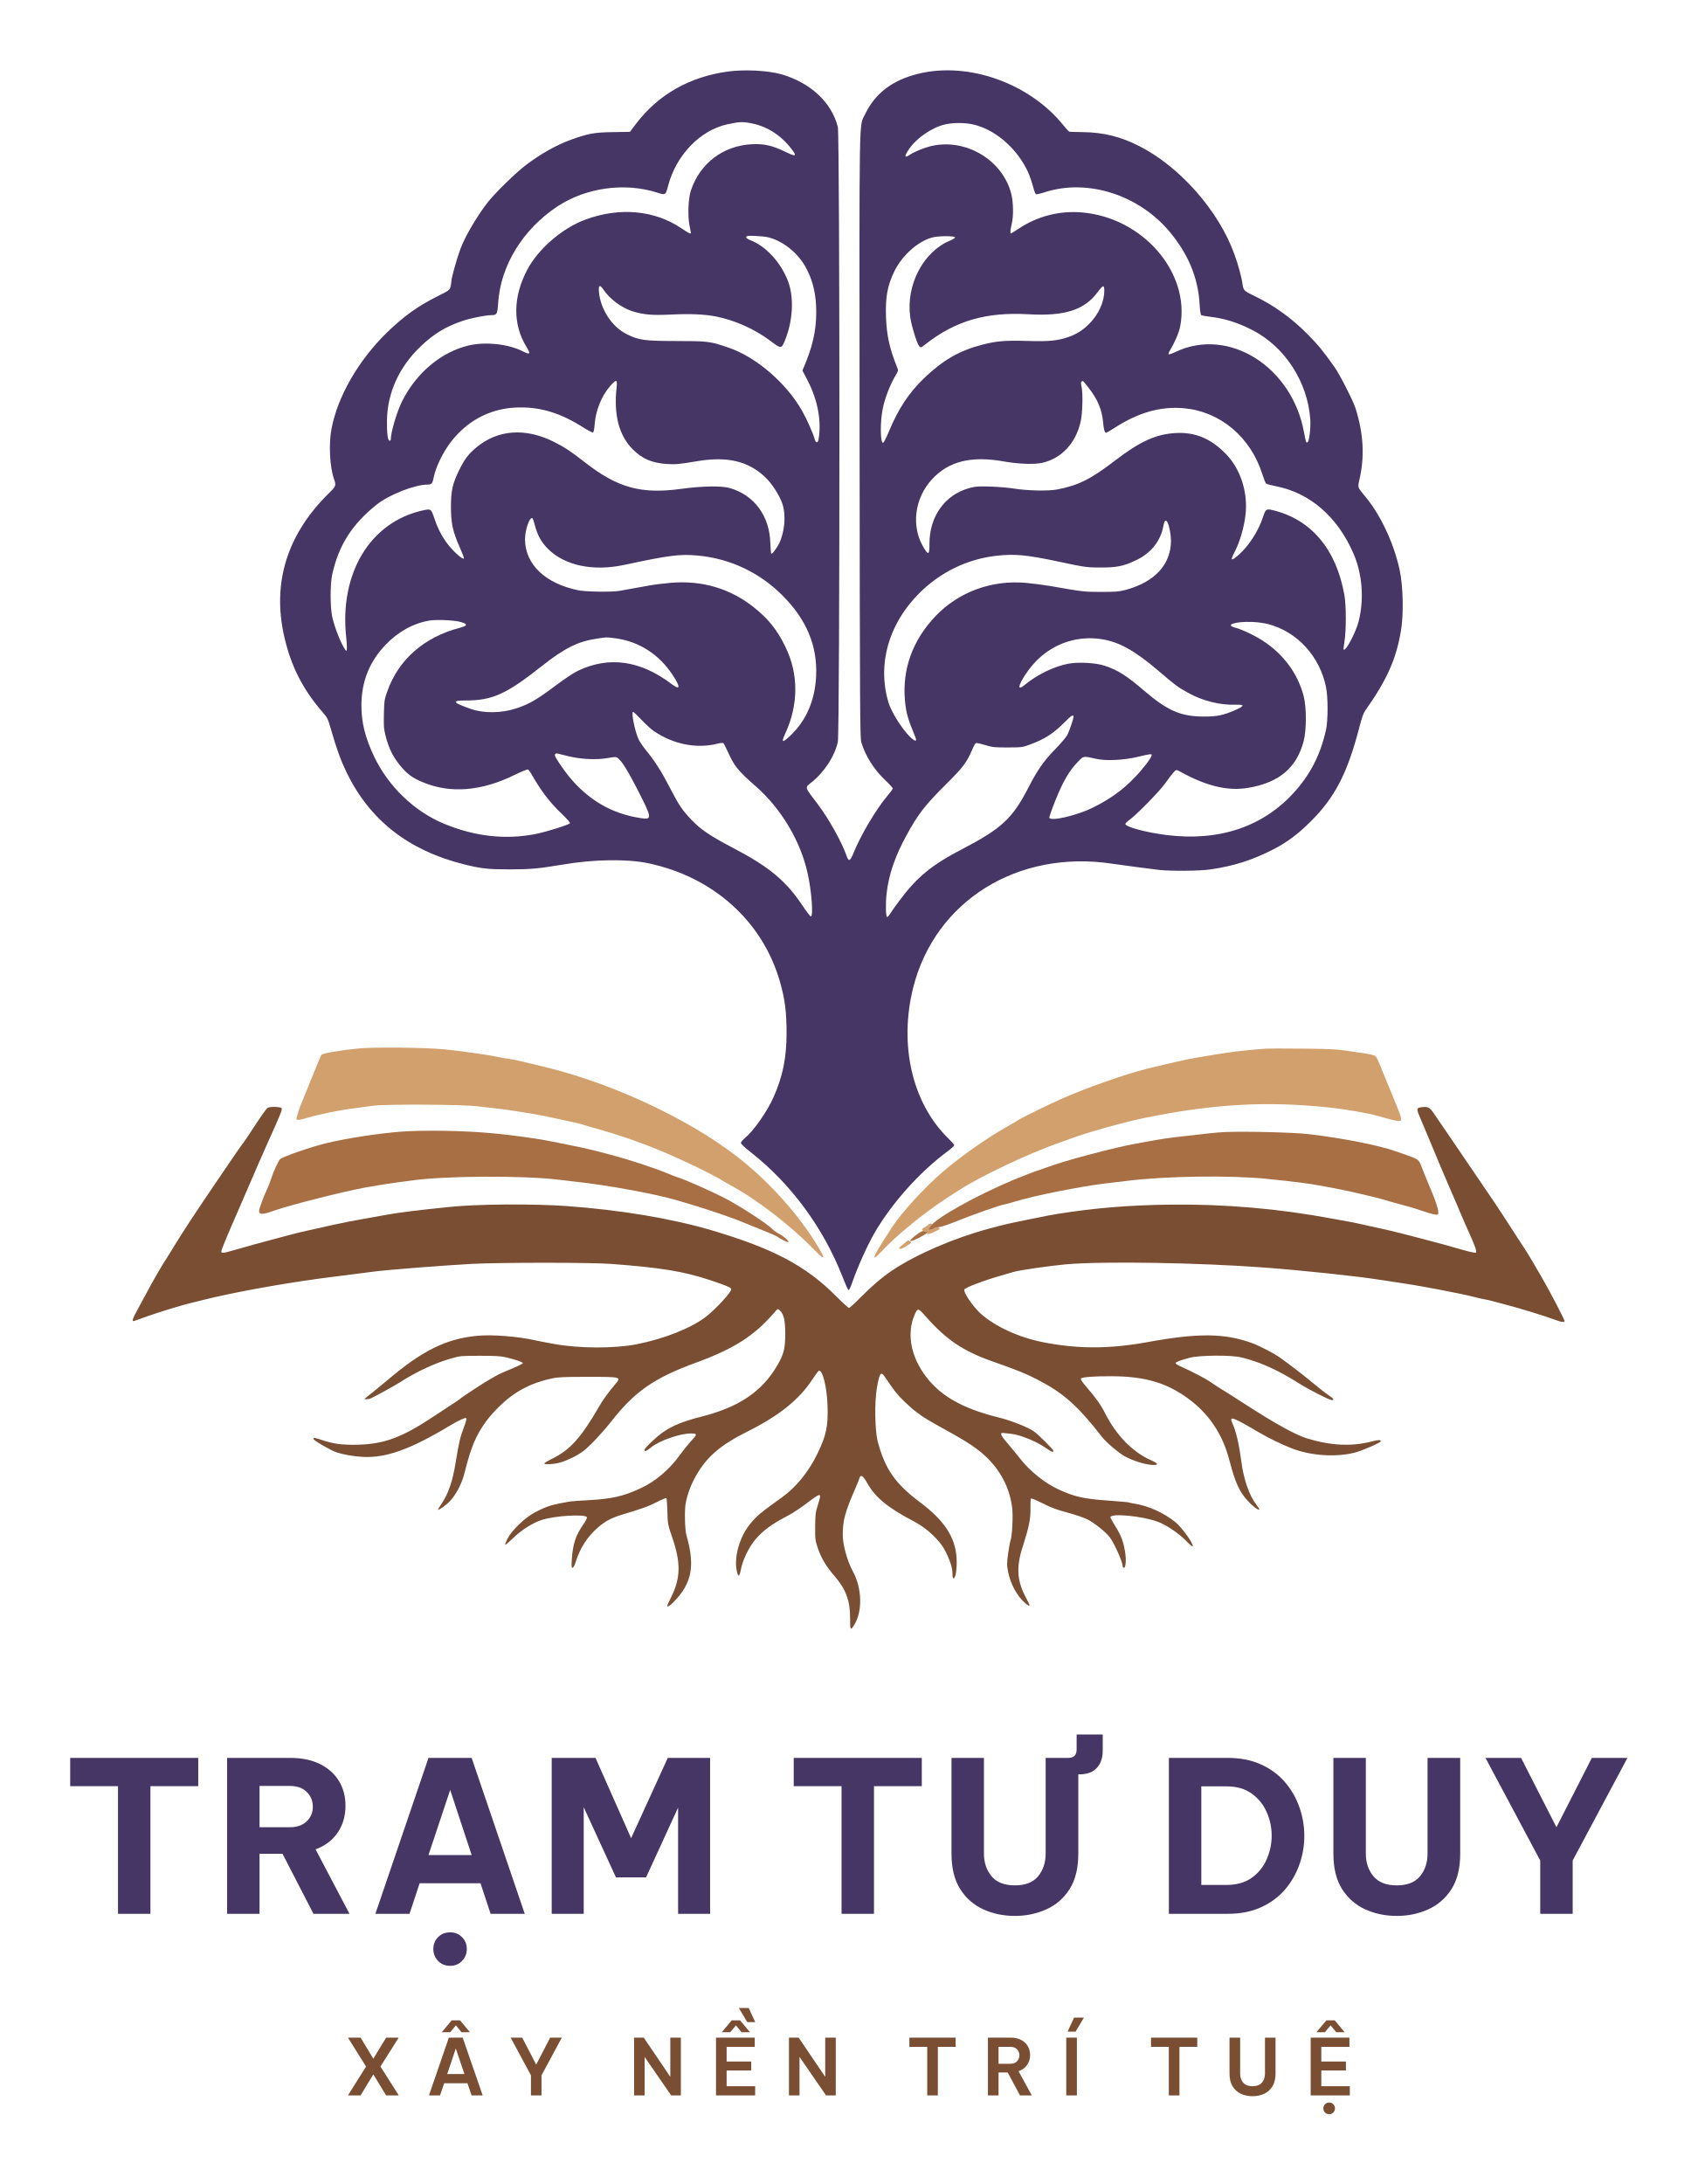
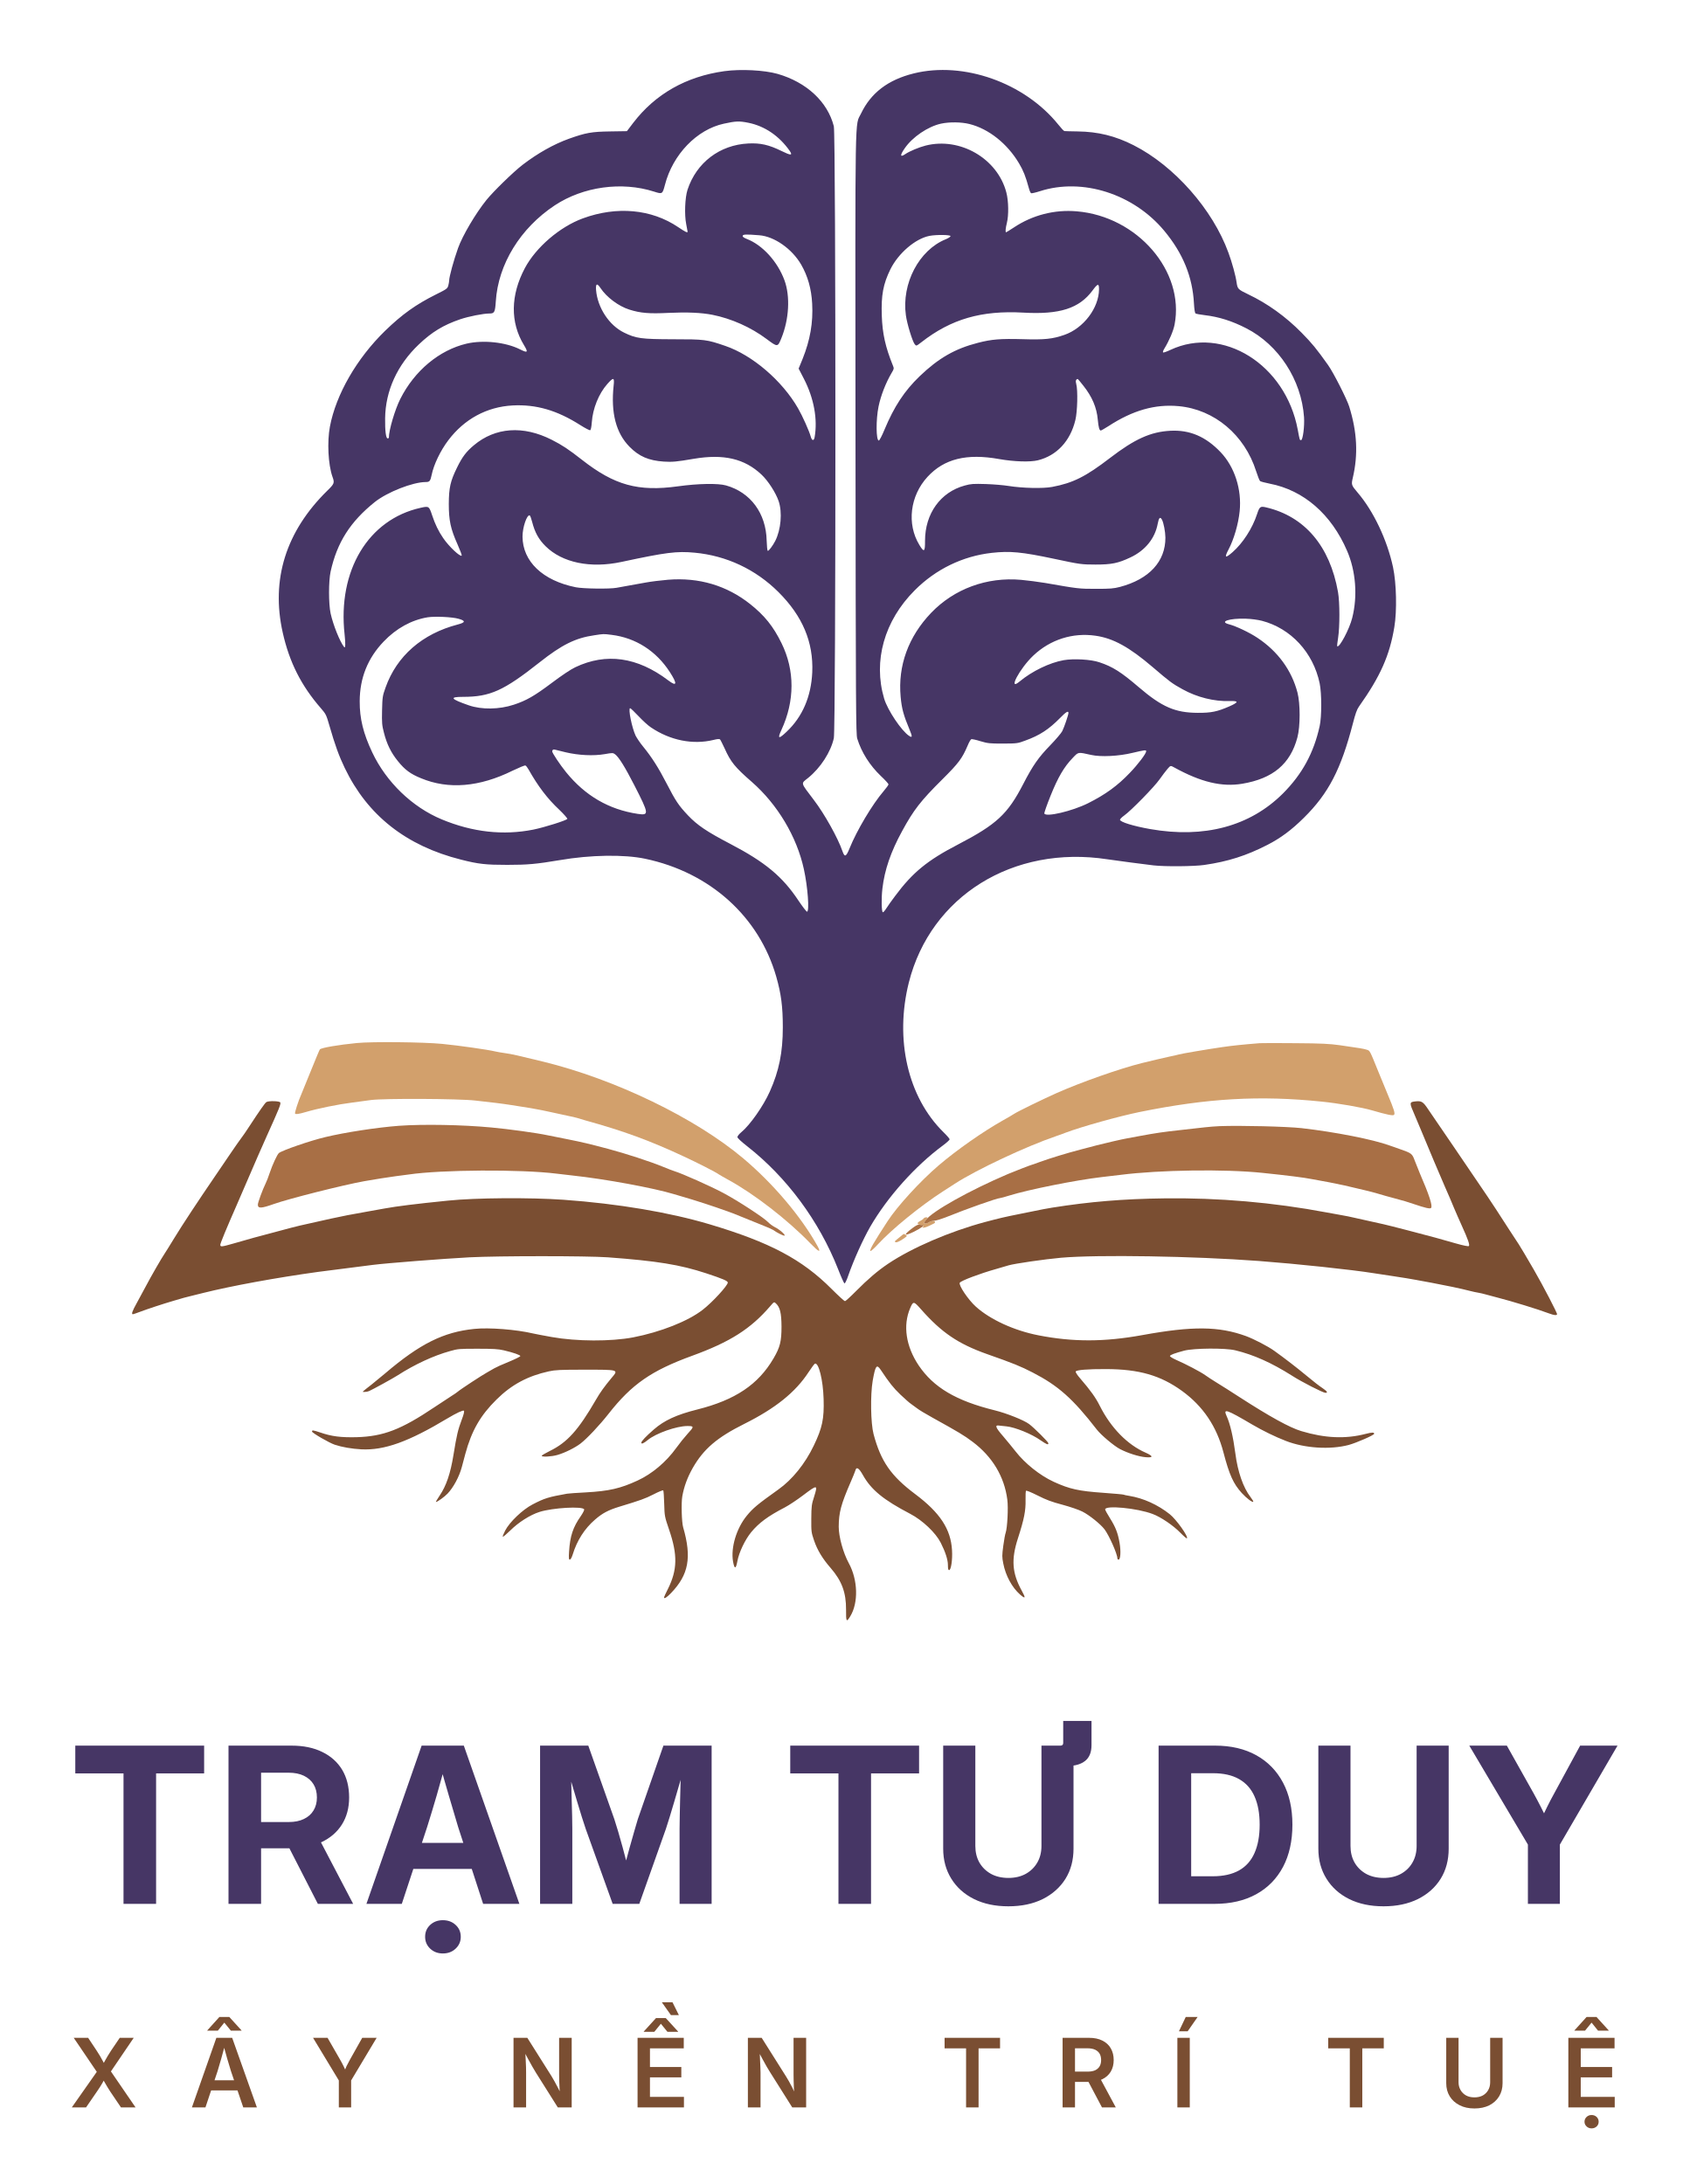
- <svg xmlns="http://www.w3.org/2000/svg" viewBox="0 0 1934 2488">
-   <g transform="translate(-25.8 62.0)">
+ <svg xmlns="http://www.w3.org/2000/svg" viewBox="0 0 1934 2501">
+   <svg x="111.2" y="40.0" width="1712" height="1856" viewBox="137 -22 1712 1856">
    <g transform="translate(0,1815) scale(0.1,-0.1)" fill="#D2A06C">
      <path d="M4345 6826 c-207 -20 -408 -54 -425 -73 -4 -4 -48 -109 -98 -233 -50 -124 -100 -247 -112 -275 -37 -83 -80 -217 -74 -227 7 -11 42 -6 124 18 135 40 369 88 530 108 69 9 166 22 215 29 146 20 1010 16 1195 -6 80 -9 186 -21 235 -27 50 -6 131 -17 180 -25 50 -8 148 -24 220 -35 71 -12 188 -35 260 -52 71 -16 152 -34 179 -39 26 -4 69 -15 95 -22 25 -8 64 -20 86 -26 441 -122 739 -231 1131 -414 166 -77 360 -176 404 -207 14 -9 61 -36 105 -60 296 -161 683 -461 942 -730 98 -101 125 -111 79 -27 -187 336 -507 714 -849 1002 -550 463 -1466 906 -2292 1108 -290 71 -362 87 -435 97 -41 6 -91 14 -110 19 -86 21 -424 69 -610 87 -218 21 -796 27 -975 10z" />
      <path d="M14680 6824 c-200 -16 -314 -28 -430 -45 -160 -23 -479 -77 -500 -85 -8 -3 -55 -14 -105 -24 -83 -18 -171 -39 -315 -74 -256 -64 -698 -220 -975 -343 -153 -68 -446 -211 -485 -237 -19 -13 -78 -47 -130 -76 -226 -127 -528 -338 -734 -514 -209 -178 -476 -469 -587 -641 -162 -249 -208 -329 -196 -341 4 -4 42 29 83 74 163 177 486 440 749 610 55 35 116 75 135 87 248 161 821 430 1160 545 30 10 80 28 110 40 180 68 610 188 845 236 778 158 1375 192 2084 119 189 -19 464 -67 576 -100 171 -50 240 -64 252 -52 15 15 2 59 -73 237 -29 69 -78 188 -109 265 -97 240 -94 233 -129 244 -32 11 -79 19 -311 52 -115 16 -206 21 -505 23 -201 2 -385 2 -410 0z" />
      <path d="M10833 4818 c-4 -7 -21 -20 -37 -28 -43 -22 -43 -38 -2 -46 36 -6 46 -18 24 -27 -7 -3 -3 -6 9 -6 19 -1 50 11 121 47 22 11 19 27 -5 30 -13 2 -33 -4 -45 -12 -12 -9 -33 -16 -46 -16 -23 0 -23 0 4 35 25 33 25 35 6 35 -12 0 -25 -6 -29 -12z" />
      <path d="M10579 4620 c-13 -11 -37 -31 -54 -44 -26 -21 -28 -25 -13 -31 11 -5 38 7 77 32 55 36 58 40 40 51 -24 15 -22 16 -50 -8z" />
    </g>
    <g transform="translate(0,1815) scale(0.1,-0.1)" fill="#A86F45">
      <path d="M4825 5878 c-250 -19 -617 -75 -845 -130 -173 -41 -490 -151 -529 -182 -19 -15 -74 -133 -107 -232 -14 -43 -34 -95 -44 -114 -34 -68 -90 -220 -90 -245 0 -46 39 -44 185 8 166 59 790 217 1035 261 126 22 264 44 360 57 47 6 112 14 145 19 378 56 1285 61 1695 10 41 -5 122 -15 180 -21 373 -40 927 -142 1165 -214 28 -8 120 -36 205 -61 85 -26 211 -67 280 -91 69 -25 136 -48 150 -53 14 -4 70 -26 125 -49 55 -23 159 -65 230 -93 72 -28 137 -57 145 -63 34 -26 110 -65 127 -65 25 1 -54 72 -111 99 -23 12 -57 37 -76 57 -52 53 -343 243 -510 332 -143 77 -474 224 -560 250 -19 6 -78 28 -130 50 -154 63 -422 150 -630 206 -220 58 -294 76 -465 110 -99 19 -200 40 -225 45 -125 27 -452 72 -650 90 -331 31 -776 39 -1055 19z" />
      <path d="M14220 5874 c-47 -2 -125 -8 -175 -14 -49 -5 -173 -19 -275 -31 -192 -21 -276 -33 -470 -69 -63 -12 -128 -24 -145 -27 -34 -5 -265 -58 -340 -78 -27 -7 -113 -30 -190 -50 -168 -44 -336 -96 -462 -141 -51 -19 -94 -34 -97 -34 -6 0 -212 -80 -268 -104 -439 -187 -873 -430 -940 -527 -28 -39 -28 -39 -5 -39 13 0 32 7 43 15 10 8 35 15 55 15 20 0 92 23 160 50 209 85 563 210 595 210 8 0 55 13 106 29 226 70 764 177 1053 211 55 6 154 18 220 26 448 57 1192 68 1625 23 296 -31 467 -52 575 -73 44 -8 132 -24 195 -36 63 -12 140 -28 170 -35 30 -8 107 -26 170 -40 63 -14 147 -35 185 -46 39 -11 93 -27 120 -35 28 -8 66 -18 85 -23 117 -31 163 -45 230 -68 138 -47 189 -58 201 -46 21 21 -20 147 -130 401 -15 37 -41 100 -56 140 -30 82 -36 86 -170 133 -44 15 -98 34 -120 42 -185 68 -621 154 -1005 198 -170 19 -700 32 -940 23z" />
      <path d="M10702 4705 c-105 -79 -97 -96 19 -40 80 40 127 75 98 75 -8 0 -23 3 -35 6 -14 4 -39 -9 -82 -41z" />
    </g>
    <g transform="translate(0,1815) scale(0.1,-0.1)" fill="#7A4E32">
      <path d="M3308 6150 c-16 -10 -75 -94 -196 -279 -34 -53 -75 -112 -90 -131 -15 -19 -68 -95 -117 -167 -50 -73 -134 -197 -187 -275 -192 -281 -373 -555 -466 -708 -52 -85 -102 -166 -112 -180 -30 -43 -155 -260 -210 -365 -29 -55 -77 -143 -106 -196 -52 -93 -64 -129 -45 -129 5 0 40 12 77 26 87 33 272 94 389 128 50 14 104 30 120 35 17 5 50 13 75 19 25 6 90 22 145 36 316 79 830 174 1315 241 94 13 204 27 625 80 166 21 809 71 1110 87 335 17 1339 17 1580 0 565 -42 826 -84 1127 -183 188 -62 248 -87 248 -106 0 -34 -174 -224 -286 -311 -167 -131 -483 -256 -798 -317 -255 -48 -645 -47 -931 4 -99 18 -196 36 -215 41 -189 45 -504 70 -673 52 -352 -36 -621 -170 -1017 -507 -52 -44 -124 -103 -158 -130 -121 -95 -111 -84 -80 -85 15 0 40 5 55 12 39 17 269 143 323 178 196 126 412 226 600 278 90 26 107 27 315 27 178 0 235 -3 300 -18 111 -26 190 -54 190 -66 0 -6 -60 -36 -133 -66 -73 -29 -147 -63 -165 -74 -18 -11 -54 -32 -82 -47 -54 -29 -309 -196 -338 -222 -9 -8 -39 -29 -67 -46 -27 -17 -115 -75 -196 -129 -385 -259 -587 -336 -895 -345 -182 -4 -284 9 -415 54 -81 27 -94 29 -94 11 0 -16 197 -130 260 -151 84 -28 195 -47 305 -53 263 -13 539 86 985 354 107 64 180 97 189 88 7 -7 -2 -43 -25 -103 -44 -118 -57 -173 -94 -400 -35 -217 -83 -357 -159 -469 -27 -40 -46 -73 -42 -73 16 0 98 59 133 96 67 70 134 195 163 304 10 36 28 103 40 150 72 266 172 441 359 625 171 169 356 268 597 321 72 16 130 19 411 19 397 0 389 2 306 -96 -79 -95 -130 -165 -178 -249 -201 -347 -328 -488 -526 -585 -52 -26 -94 -50 -94 -56 0 -16 112 -10 181 10 83 24 199 81 264 131 74 57 218 210 320 340 266 339 490 494 956 664 437 159 672 309 896 570 41 48 43 49 62 32 49 -44 65 -112 66 -266 0 -171 -16 -237 -91 -365 -175 -300 -439 -477 -874 -586 -235 -59 -377 -124 -496 -228 -91 -79 -144 -135 -144 -152 0 -19 27 -8 73 30 92 77 330 161 455 161 78 0 78 -7 1 -90 -33 -36 -91 -108 -129 -161 -116 -161 -277 -297 -442 -373 -199 -92 -328 -121 -593 -136 -99 -5 -196 -12 -215 -15 -212 -38 -257 -51 -395 -123 -114 -59 -263 -201 -314 -300 -18 -35 -30 -66 -27 -70 4 -3 41 28 84 70 95 95 229 180 336 214 150 48 497 68 512 29 3 -7 -15 -42 -39 -77 -90 -128 -123 -229 -134 -406 -5 -76 -3 -92 8 -92 9 0 22 22 33 57 50 163 136 298 257 402 84 73 151 108 274 146 250 76 298 93 394 142 57 30 108 50 112 46 4 -4 9 -73 11 -153 4 -144 5 -146 56 -297 99 -288 95 -461 -13 -678 -25 -49 -45 -93 -45 -97 0 -21 31 -2 81 50 201 209 238 407 138 752 -17 58 -23 279 -10 354 20 113 58 216 120 326 124 217 278 349 591 505 356 178 585 362 735 592 33 51 66 94 72 97 43 18 94 -188 100 -405 7 -226 -15 -331 -113 -534 -99 -207 -246 -389 -404 -501 -245 -175 -291 -214 -364 -303 -117 -144 -183 -363 -156 -522 16 -91 33 -90 50 4 18 99 87 244 157 330 89 108 193 185 388 286 44 23 136 84 205 136 168 127 172 126 128 -15 -28 -87 -31 -107 -32 -250 -1 -151 0 -157 32 -252 37 -108 95 -205 189 -313 129 -149 178 -282 177 -478 -1 -141 4 -148 48 -76 95 155 88 417 -17 609 -65 120 -115 303 -115 417 1 163 26 256 137 512 25 57 49 116 53 130 12 49 41 32 87 -51 95 -169 234 -283 542 -444 140 -73 291 -216 349 -331 52 -102 82 -194 82 -253 0 -45 4 -60 14 -60 22 0 40 119 33 229 -14 240 -137 428 -421 641 -279 209 -394 376 -477 687 -33 125 -38 446 -10 612 31 174 45 194 92 124 100 -150 142 -203 225 -283 52 -49 107 -98 122 -107 15 -10 45 -32 67 -49 22 -18 103 -67 180 -109 296 -164 360 -202 458 -276 225 -169 363 -397 397 -661 13 -93 0 -329 -19 -381 -6 -15 -18 -82 -27 -148 -15 -113 -15 -128 0 -204 27 -139 100 -273 190 -353 64 -56 70 -45 22 41 -112 203 -123 359 -44 602 70 217 90 315 87 439 -1 52 1 98 5 104 4 6 56 -15 134 -54 99 -50 160 -73 282 -105 92 -25 186 -57 230 -79 79 -40 206 -142 253 -203 52 -69 147 -282 147 -332 0 -8 6 -15 14 -15 22 0 28 97 11 193 -20 114 -45 178 -110 282 -30 48 -55 93 -55 100 0 50 366 15 543 -52 95 -35 236 -131 318 -215 38 -39 72 -68 75 -65 20 20 -121 217 -196 277 -137 109 -303 184 -463 210 -32 5 -61 11 -66 14 -4 3 -108 12 -230 21 -284 20 -388 43 -569 126 -159 73 -331 211 -438 349 -32 41 -96 119 -142 173 -88 101 -98 131 -45 122 15 -2 53 -6 84 -9 98 -10 287 -86 391 -160 70 -48 88 -55 88 -33 0 14 -163 177 -221 220 -59 44 -256 123 -394 157 -442 109 -699 262 -869 513 -147 219 -183 459 -98 657 35 82 41 81 123 -12 236 -268 426 -397 759 -515 299 -105 382 -139 520 -210 293 -151 460 -299 735 -654 49 -63 195 -186 265 -223 91 -47 213 -86 293 -93 90 -8 90 12 0 52 -207 90 -397 284 -523 534 -48 96 -104 175 -228 319 -30 34 -52 68 -49 76 7 18 137 29 347 28 379 -1 624 -72 870 -250 241 -175 397 -406 475 -706 67 -255 112 -356 209 -463 55 -60 122 -111 132 -100 3 3 -11 27 -32 54 -83 107 -147 292 -173 498 -25 190 -60 342 -101 431 -40 88 -2 75 292 -98 125 -73 264 -141 388 -189 216 -84 506 -102 718 -46 91 25 292 113 292 128 0 18 -24 18 -97 -1 -231 -60 -466 -50 -738 32 -133 40 -361 166 -705 388 -96 62 -213 137 -260 165 -47 29 -108 68 -135 88 -55 39 -219 125 -333 175 -41 18 -72 38 -70 44 5 14 55 32 163 61 112 29 470 32 585 4 211 -51 416 -143 650 -291 112 -72 355 -196 383 -196 29 0 19 18 -30 51 -53 36 -91 66 -192 149 -107 89 -250 199 -366 282 -73 52 -231 134 -323 168 -311 113 -611 116 -1187 11 -435 -79 -793 -80 -1190 -2 -276 54 -549 179 -714 327 -88 79 -202 248 -185 275 14 23 227 104 419 158 61 18 124 36 140 41 67 20 412 70 600 87 425 37 1514 19 2264 -37 436 -33 1060 -99 1316 -140 33 -5 137 -21 230 -35 94 -14 204 -32 245 -40 41 -8 127 -24 190 -35 151 -28 338 -67 425 -90 39 -10 88 -21 110 -24 22 -4 54 -11 70 -16 17 -5 84 -23 150 -40 160 -41 461 -133 585 -180 60 -22 86 -25 94 -11 6 9 -164 335 -266 511 -90 155 -148 253 -172 290 -13 19 -61 94 -108 165 -46 72 -115 177 -152 235 -37 58 -146 220 -242 360 -95 140 -207 305 -248 365 -41 61 -112 164 -157 230 -45 66 -104 153 -131 192 -57 86 -75 97 -140 91 -78 -8 -78 -11 -13 -160 31 -73 66 -155 77 -183 79 -192 211 -505 268 -635 38 -85 85 -195 105 -245 21 -49 61 -142 90 -205 68 -150 92 -217 79 -229 -5 -6 -61 5 -149 30 -77 22 -180 51 -230 65 -104 29 -543 143 -595 154 -64 14 -314 70 -355 79 -22 6 -80 17 -130 26 -49 9 -124 23 -165 30 -615 116 -1243 170 -1860 162 -476 -6 -856 -38 -1285 -106 -76 -12 -78 -13 -365 -71 -199 -40 -230 -48 -405 -94 -406 -109 -837 -295 -1110 -478 -120 -81 -230 -175 -367 -313 -62 -63 -119 -115 -127 -115 -7 0 -76 63 -153 140 -337 338 -706 534 -1393 739 -462 138 -1051 237 -1675 282 -385 27 -1005 23 -1325 -10 -374 -38 -583 -64 -725 -90 -30 -5 -118 -21 -195 -35 -77 -15 -180 -33 -230 -42 -77 -14 -236 -49 -545 -119 -36 -9 -81 -20 -100 -25 -19 -5 -93 -25 -165 -44 -188 -49 -341 -91 -494 -136 -136 -39 -151 -40 -151 -15 0 17 67 180 190 460 51 116 123 282 160 370 37 88 120 277 184 420 143 317 160 360 153 380 -7 17 -130 21 -159 5z" />
    </g>
    <g transform="translate(0,1815) scale(0.1,-0.1)" fill="#463665">
      <path d="M8550 17955 c-437 -61 -789 -261 -1042 -591 l-73 -96 -190 -3 c-215 -3 -280 -15 -474 -84 -175 -63 -359 -167 -531 -299 -106 -82 -332 -302 -413 -402 -124 -154 -274 -408 -325 -551 -50 -140 -102 -330 -102 -373 0 -11 -5 -37 -10 -57 -10 -34 -18 -40 -143 -102 -228 -114 -385 -226 -581 -416 -324 -316 -561 -727 -631 -1096 -33 -176 -20 -435 29 -574 26 -71 22 -81 -60 -161 -473 -465 -646 -1016 -509 -1625 76 -339 212 -608 438 -867 56 -65 61 -74 97 -200 63 -219 109 -346 175 -483 261 -543 703 -891 1331 -1049 200 -51 284 -60 529 -60 233 0 331 9 600 54 354 61 737 67 979 16 742 -156 1304 -662 1501 -1351 56 -196 75 -342 75 -580 0 -285 -43 -498 -149 -735 -74 -166 -227 -384 -327 -466 -24 -20 -44 -45 -44 -55 0 -11 43 -51 113 -106 452 -354 822 -854 1040 -1407 34 -88 67 -161 73 -163 6 -2 26 38 43 89 61 176 169 416 251 559 198 342 516 698 833 932 42 31 77 63 77 70 0 7 -32 44 -71 82 -408 401 -560 1063 -396 1715 250 989 1194 1575 2272 1410 100 -15 434 -59 530 -70 134 -15 463 -12 580 5 271 39 482 106 725 231 150 77 276 171 415 309 282 278 425 555 561 1079 29 113 46 161 70 195 245 346 351 584 405 911 31 186 24 500 -15 684 -67 313 -224 644 -406 856 -71 84 -73 89 -55 167 63 268 50 526 -41 818 -28 88 -180 388 -242 475 -133 187 -182 247 -302 369 -182 185 -390 335 -613 441 -116 56 -121 61 -132 135 -10 76 -52 229 -93 340 -180 497 -621 996 -1086 1232 -211 107 -407 155 -641 158 -77 1 -145 3 -151 4 -7 0 -38 34 -70 74 -386 480 -1086 728 -1656 586 -294 -73 -490 -223 -603 -460 -71 -150 -66 150 -63 -3664 3 -3182 5 -3444 20 -3493 49 -158 143 -306 269 -427 49 -46 89 -90 89 -97 0 -7 -25 -42 -56 -78 -128 -149 -307 -449 -390 -655 -40 -98 -56 -105 -81 -33 -51 150 -205 426 -327 586 -158 209 -151 185 -66 254 142 115 259 296 294 455 24 109 24 6912 0 7007 -71 280 -311 504 -644 600 -152 43 -421 57 -610 31z m276 -591 c188 -38 353 -151 473 -322 37 -54 13 -54 -94 -1 -145 71 -242 93 -380 86 -327 -16 -594 -219 -696 -530 -29 -89 -37 -286 -15 -394 9 -44 16 -83 16 -86 0 -16 -26 -3 -108 52 -306 207 -703 243 -1092 100 -264 -97 -536 -331 -663 -569 -165 -311 -169 -621 -11 -881 52 -86 44 -94 -46 -49 -164 82 -419 109 -610 65 -313 -74 -597 -310 -760 -635 -61 -122 -130 -355 -130 -441 0 -5 -6 -9 -14 -9 -20 0 -31 88 -29 230 4 315 139 611 385 845 150 143 282 223 475 289 98 33 264 66 336 66 55 0 63 15 71 138 27 426 281 840 676 1101 325 214 765 275 1135 157 97 -31 97 -30 126 79 90 347 365 632 675 699 137 30 176 31 280 10z m2530 -14 c221 -55 435 -225 569 -452 48 -80 76 -151 111 -280 8 -31 20 -58 27 -61 7 -2 53 8 102 24 485 156 1070 -31 1421 -453 215 -258 325 -528 341 -835 3 -58 10 -106 17 -112 6 -5 54 -14 106 -20 162 -19 314 -67 475 -150 371 -189 632 -590 662 -1018 7 -102 -13 -263 -34 -263 -16 0 -15 -3 -38 120 -139 745 -857 1195 -1458 913 -42 -20 -80 -33 -84 -29 -4 4 2 24 15 44 55 90 103 202 117 275 117 611 -426 1239 -1120 1297 -255 22 -507 -43 -720 -185 -46 -30 -86 -55 -89 -55 -10 0 -6 47 9 107 22 86 20 251 -6 349 -101 388 -529 637 -924 537 -75 -19 -183 -64 -232 -97 -61 -42 -64 -16 -8 65 89 130 266 250 416 283 98 21 232 19 325 -4z m-2406 -1274 c172 -13 375 -155 480 -336 76 -132 117 -277 126 -447 12 -217 -23 -417 -110 -634 l-45 -110 60 -116 c116 -225 159 -465 123 -670 -8 -45 -31 -41 -44 6 -16 61 -95 238 -146 326 -181 315 -522 608 -833 714 -212 73 -237 76 -596 76 -367 1 -425 9 -562 76 -171 83 -304 285 -321 487 -6 76 11 83 51 23 70 -105 206 -207 329 -246 129 -41 229 -49 449 -38 210 10 376 3 503 -22 217 -43 441 -143 620 -277 127 -95 127 -94 169 8 89 218 103 481 36 664 -79 215 -252 405 -432 474 -26 10 -47 24 -47 31 0 22 28 24 190 11z m2190 -10 c0 -7 -25 -24 -55 -36 -306 -124 -507 -507 -456 -871 13 -97 75 -299 101 -331 18 -22 18 -22 75 22 342 267 689 367 1169 340 415 -24 640 48 792 254 60 81 74 84 74 14 -1 -214 -177 -447 -397 -523 -135 -47 -226 -57 -478 -49 -255 7 -354 -1 -512 -42 -262 -67 -450 -175 -667 -383 -174 -168 -291 -345 -402 -611 -30 -73 -58 -125 -65 -125 -32 0 -34 240 -3 390 26 126 83 272 151 387 26 43 27 49 14 80 -86 212 -121 366 -128 575 -8 233 16 360 98 528 92 186 287 353 449 384 78 15 240 13 240 -3z m-3857 -1713 c-33 -310 27 -542 182 -699 109 -111 219 -158 393 -170 95 -6 144 -2 342 32 343 58 582 2 776 -181 75 -70 163 -207 196 -303 44 -129 27 -327 -39 -457 -28 -54 -74 -116 -85 -113 -6 2 -11 53 -13 118 -7 312 -184 552 -465 631 -92 26 -319 22 -550 -10 -457 -63 -727 12 -1100 304 -155 121 -224 167 -346 229 -327 166 -646 143 -891 -63 -88 -74 -133 -133 -193 -256 -76 -155 -93 -230 -94 -415 0 -189 20 -285 100 -464 29 -66 51 -123 48 -128 -14 -21 -148 105 -212 200 -54 78 -94 162 -126 259 -36 108 -38 109 -132 88 -600 -133 -952 -719 -871 -1450 12 -110 10 -165 -6 -144 -49 63 -124 250 -154 384 -24 112 -24 370 0 480 74 334 225 571 507 797 143 113 432 227 581 228 45 0 54 10 69 83 24 117 100 276 190 395 184 244 442 383 736 399 270 14 509 -55 777 -226 54 -34 104 -60 111 -58 8 3 15 35 19 89 11 161 80 330 178 441 71 80 83 77 72 -20z m5377 1 c101 -127 154 -251 166 -391 8 -86 18 -123 34 -123 6 0 45 23 88 50 278 181 533 254 804 229 409 -38 755 -329 887 -746 18 -56 38 -107 45 -112 7 -6 57 -19 112 -30 387 -75 704 -350 884 -769 100 -231 122 -517 59 -767 -31 -127 -149 -349 -172 -325 -3 3 2 46 10 95 20 129 20 406 -1 525 -93 527 -382 867 -824 970 -66 15 -74 9 -103 -78 -53 -163 -163 -332 -280 -435 -85 -74 -97 -66 -45 33 60 114 111 288 126 435 26 250 -58 509 -218 677 -171 179 -353 257 -576 245 -225 -12 -407 -94 -691 -312 -276 -212 -422 -286 -662 -331 -106 -20 -341 -14 -498 11 -55 9 -172 19 -261 22 -143 4 -169 3 -241 -17 -278 -75 -455 -322 -455 -633 1 -128 -11 -137 -65 -47 -146 240 -107 562 94 780 190 206 448 270 820 203 171 -30 354 -36 443 -14 215 53 371 219 429 460 24 95 30 345 10 415 -10 35 -3 54 18 56 2 0 30 -34 63 -76z m-6310 -1560 c31 -121 75 -201 154 -279 191 -189 513 -256 868 -180 513 110 633 125 838 106 365 -34 699 -191 960 -451 276 -275 402 -574 387 -920 -13 -277 -112 -508 -293 -679 -92 -88 -108 -83 -60 20 154 333 154 683 1 994 -94 192 -193 315 -357 446 -269 214 -588 309 -943 280 -82 -7 -197 -21 -255 -32 -58 -11 -145 -26 -195 -35 -49 -9 -112 -20 -138 -25 -79 -15 -382 -11 -467 6 -379 76 -609 296 -610 581 0 105 50 252 82 242 6 -2 18 -35 28 -74z m7211 24 c19 -36 38 -137 39 -204 1 -274 -185 -476 -520 -565 -74 -19 -110 -22 -275 -22 -196 0 -203 1 -580 67 -77 13 -202 29 -277 36 -392 35 -766 -103 -1030 -378 -261 -273 -382 -606 -349 -962 12 -133 33 -211 101 -373 35 -84 34 -99 -4 -74 -88 58 -246 294 -286 427 -128 431 2 892 350 1240 241 242 550 392 883 429 208 23 340 11 717 -69 290 -62 310 -65 470 -65 184 0 258 15 398 81 170 79 283 218 314 387 13 70 28 84 49 45z m-8053 -1134 c82 -23 80 -42 -8 -65 -408 -106 -700 -361 -828 -722 -35 -98 -36 -108 -40 -262 -3 -145 -1 -169 22 -258 33 -129 81 -227 160 -324 79 -98 143 -146 264 -195 314 -131 669 -101 1049 87 73 35 138 62 146 59 8 -3 24 -24 37 -47 107 -190 215 -333 351 -460 53 -51 94 -98 92 -104 -6 -17 -261 -97 -388 -123 -345 -69 -697 -30 -1050 117 -337 140 -634 426 -795 766 -103 218 -145 388 -144 587 1 266 92 493 274 683 145 152 320 248 504 278 83 13 283 4 354 -17z m9197 -23 c332 -87 587 -363 661 -716 24 -116 24 -383 0 -490 -68 -308 -200 -550 -420 -771 -378 -377 -901 -517 -1521 -408 -192 34 -345 81 -345 107 0 7 21 29 48 48 78 55 345 328 405 414 31 44 72 98 91 120 35 40 35 40 78 16 305 -168 544 -225 778 -186 351 59 550 226 631 530 34 127 34 387 1 514 -67 256 -225 472 -457 626 -92 62 -249 136 -327 156 -117 30 4 70 192 64 64 -2 136 -12 185 -24z m-7445 -161 c276 -34 511 -185 667 -427 88 -136 81 -170 -19 -94 -354 268 -711 318 -1064 150 -51 -24 -153 -92 -270 -180 -200 -150 -289 -201 -434 -249 -167 -55 -368 -58 -515 -7 -210 73 -227 97 -67 97 311 0 466 70 877 395 254 201 410 279 625 310 112 17 103 17 200 5z m5540 -10 c203 -29 386 -130 655 -360 196 -168 223 -188 341 -253 166 -92 362 -141 539 -135 107 3 106 -13 -5 -62 -136 -59 -205 -74 -360 -73 -257 1 -409 66 -674 293 -204 175 -301 236 -452 286 -96 33 -294 44 -409 24 -162 -29 -362 -126 -504 -244 -140 -118 -1 147 156 296 194 184 452 266 713 228z m-5232 -921 c47 -50 110 -108 141 -128 221 -150 482 -202 719 -144 42 11 67 12 73 6 6 -6 29 -53 53 -104 69 -154 117 -214 311 -383 294 -257 515 -627 596 -999 45 -204 65 -487 36 -487 -7 0 -51 57 -98 127 -183 276 -382 441 -782 650 -268 140 -376 213 -484 327 -108 115 -139 162 -245 367 -91 177 -169 299 -267 419 -34 41 -72 98 -86 125 -43 91 -88 315 -63 315 6 0 49 -41 96 -91z m4922 37 c0 -22 -48 -163 -71 -209 -12 -23 -74 -96 -138 -162 -133 -137 -198 -229 -308 -442 -179 -347 -305 -463 -748 -694 -351 -182 -519 -320 -719 -589 -39 -52 -85 -116 -101 -142 -17 -27 -34 -46 -40 -45 -15 5 -18 159 -5 271 25 214 95 420 227 661 130 239 211 344 459 590 189 188 227 240 290 387 15 37 34 70 42 73 7 3 55 -7 105 -23 85 -25 105 -27 257 -27 161 1 167 1 255 34 166 60 270 128 400 260 67 69 95 85 95 57z m-5755 -451 c148 -35 317 -43 445 -21 91 16 95 16 120 -2 43 -32 115 -149 219 -352 171 -334 172 -349 40 -330 -331 50 -601 207 -821 478 -68 84 -158 219 -158 237 0 17 12 26 29 21 9 -3 66 -17 126 -31z m6645 12 c0 -26 -94 -151 -188 -248 -140 -147 -278 -247 -477 -347 -182 -91 -484 -162 -501 -118 -3 7 29 99 71 203 85 212 156 333 254 434 67 70 57 68 211 34 111 -25 316 -15 475 24 140 33 155 35 155 18z" />
    </g>
-   </g>
-   <path d="M63.84 0.0V-145.44H9.36V-177.6H155.28V-145.44H100.8V0.0ZM188.16 0.0V-177.6H260.16Q279.84 -177.6 293.88 -170.64Q307.92 -163.68 315.48 -151.44Q323.04 -139.2 323.04 -123.12Q323.04 -105.6 314.16 -92.52Q305.28 -79.44 288.96 -73.44L327.6 0.0H286.56L251.28 -68.4H225.12V0.0ZM259.68 -145.68H225.12V-98.64H259.68Q271.92 -98.64 278.88 -105.36Q285.84 -112.08 285.84 -121.92Q285.84 -132.0 278.88 -138.84Q271.92 -145.68 259.68 -145.68ZM357.12 0.0 417.6 -177.6H466.8L527.28 0.0H488.4L476.88 -34.8H407.52L396 0.0ZM417.6 -66.96H466.8L442.32 -141.12ZM442.32 59.28Q433.92 59.28 428.52 53.64Q423.12 48.0 423.12 40.08Q423.12 32.16 428.52 26.64Q433.92 21.12 442.32 21.12Q450.48 21.12 455.88 26.64Q461.28 32.16 461.28 40.08Q461.28 48.0 455.88 53.64Q450.48 59.28 442.32 59.28ZM558.0 0.0V-177.6H607.92L648.48 -86.16L690.24 -177.6H738.48V0.0H702.0V-120.96L665.52 -41.52H631.2L594.48 -121.44V0.0ZM888.24 0.0V-145.44H833.76V-177.6H979.68V-145.44H925.2V0.0ZM1085.76 2.4Q1066.32 2.4 1049.88 -5.04Q1033.44 -12.48 1023.48 -28.08Q1013.52 -43.68 1013.52 -68.64V-177.6H1050.48V-68.64Q1050.48 -53.28 1059.12 -42.84Q1067.76 -32.4 1085.76 -32.4Q1103.76 -32.4 1112.28 -42.84Q1120.8 -53.28 1120.8 -68.64V-177.6H1146.48Q1156.08 -177.6 1156.08 -187.2V-204.24H1185.84V-186.0Q1185.84 -173.52 1179.12 -166.2Q1172.4 -158.88 1159.2 -158.88H1158.0V-68.64Q1158.0 -43.68 1148.04 -28.08Q1138.08 -12.48 1121.52 -5.04Q1104.96 2.4 1085.76 2.4ZM1261.2 0.0V-177.6H1328.4Q1350.0 -177.6 1366.44 -170.04Q1382.88 -162.48 1393.68 -149.76Q1404.48 -137.04 1410.0 -121.2Q1415.52 -105.36 1415.52 -88.8Q1415.52 -72.24 1410.0 -56.4Q1404.48 -40.56 1393.68 -27.84Q1382.88 -15.12 1366.44 -7.56Q1350.0 0.0 1328.4 0.0ZM1326.72 -145.2H1298.16V-32.88H1326.72Q1344.24 -32.88 1355.64 -41.04Q1367.04 -49.2 1372.68 -62.16Q1378.32 -75.12 1378.32 -89.04Q1378.32 -102.96 1372.68 -115.8Q1367.04 -128.64 1355.64 -136.92Q1344.24 -145.2 1326.72 -145.2ZM1520.88 2.4Q1501.44 2.4 1485.0 -5.04Q1468.56 -12.48 1458.6 -28.08Q1448.64 -43.68 1448.64 -68.64V-177.6H1485.6V-68.64Q1485.6 -53.28 1494.24 -42.84Q1502.88 -32.4 1520.88 -32.4Q1538.88 -32.4 1547.4 -42.84Q1555.92 -53.28 1555.92 -68.64V-177.6H1593.12V-68.64Q1593.12 -43.68 1583.16 -28.08Q1573.2 -12.48 1556.64 -5.04Q1540.08 2.4 1520.88 2.4ZM1684.32 0.0V-60.72L1621.92 -177.6H1662.48L1702.8 -98.64L1743.12 -177.6H1783.68L1721.28 -60.72V0.0Z" fill="#463665" transform="translate(70.6 2180.2)" />
-   <path d="M4.539 0.0 25.187 -32.93 4.539 -65.86H18.957L33.464 -41.83L48.06 -65.86H62.389L41.563 -32.93L62.478 0.0H48.06L33.464 -24.03L18.957 0.0ZM111.428 -72.001 122.731 -85.529H132.254L143.557 -72.001H133.945L127.537 -79.833L121.04 -72.001ZM96.832 0.0 119.527 -65.86H135.28L158.064 0.0H145.426L140.709 -13.884H114.187L109.47 0.0ZM117.658 -24.386H137.238L127.448 -53.489ZM213.066 0.0V-22.873L189.926 -65.86H203.098L219.029 -35.155L234.96 -65.86H248.221L225.081 -22.873V0.0ZM330.546 0.0V-65.86H341.582L371.842 -21.182V-65.86H383.857V0.0H372.821L342.561 -43.877V0.0ZM459.507 -83.482 449.984 -99.591H461.198L468.585 -83.571ZM430.493 -72.001 441.796 -85.529H451.319L462.622 -72.001H453.01L446.602 -79.833L440.105 -72.001ZM423.907 0.0V-65.86H468.051V-55.358H436.011V-38.626H464.046V-28.391H436.011V-10.502H468.496V0.0ZM507.033 0.0V-65.86H518.069L548.329 -21.182V-65.86H560.344V0.0H549.308L519.048 -43.877V0.0ZM664.563 0.0V-55.358H644.271V-65.86H696.959V-55.358H676.667V0.0ZM733.716 0.0V-65.86H759.348Q766.468 -65.86 771.496 -63.234Q776.525 -60.609 779.15 -56.114Q781.776 -51.62 781.776 -46.013Q781.776 -39.694 778.394 -34.754Q775.012 -29.815 768.604 -27.59L783.734 0.0H770.295L756.233 -26.166H745.82V0.0ZM759.17 -55.358H745.82V-36.045H759.17Q764.243 -36.045 766.913 -38.938Q769.583 -41.83 769.583 -45.746Q769.583 -49.662 766.913 -52.51Q764.243 -55.358 759.17 -55.358ZM833.574 -72.624 824.496 -72.713 831.883 -88.644H843.097ZM822.983 0.0V-65.86H835.087V0.0ZM939.84 0.0V-55.358H919.548V-65.86H972.236V-55.358H951.944V0.0ZM1035.159 0.89Q1027.861 0.89 1021.898 -1.913Q1015.935 -4.717 1012.464 -10.413Q1008.993 -16.109 1008.993 -24.742V-65.86H1021.097V-24.742Q1021.097 -18.69 1024.523 -14.596Q1027.95 -10.502 1035.159 -10.502Q1042.457 -10.502 1045.928 -14.596Q1049.399 -18.69 1049.399 -24.742V-65.86H1061.414V-24.742Q1061.414 -16.109 1057.943 -10.413Q1054.472 -4.717 1048.553 -1.913Q1042.635 0.89 1035.159 0.89ZM1108.05 -72.001 1119.353 -85.529H1128.876L1140.179 -72.001H1130.567L1124.159 -79.833L1117.662 -72.001ZM1101.464 0.0V-65.86H1145.608V-55.358H1113.568V-38.626H1141.603V-28.391H1113.568V-10.502H1146.053V0.0ZM1122.557 21.36Q1119.62 21.36 1117.751 19.402Q1115.882 17.444 1115.882 14.774Q1115.882 12.015 1117.751 10.057Q1119.62 8.099 1122.557 8.099Q1125.405 8.099 1127.274 10.057Q1129.143 12.015 1129.143 14.774Q1129.143 17.444 1127.274 19.402Q1125.405 21.36 1122.557 21.36Z" fill="#7A4E32" transform="translate(391.9 2387.1)" />
+   </svg>
+   <path fill="#463665" d="M86.2 2030.8L86.2 1999L233.7 1999L233.7 2030.8L178.7 2030.8L178.7 2180.2L141.4 2180.2L141.4 2030.8L86.2 2030.8ZM261.6 2180.2L261.6 1999L333.7 1999Q354.3 1999 369 2006.3Q383.8 2013.5 391.8 2026.8Q399.7 2040.1 399.7 2058.4Q399.7 2076.2 391.4 2089.4Q383.1 2102.5 367.9 2109.6Q352.7 2116.6 331.9 2116.6L284 2116.6L284 2086.5L330.5 2086.5Q340.8 2086.5 347.9 2083Q355.1 2079.6 358.9 2073.3Q362.8 2067 362.8 2058.4Q362.8 2049.5 358.9 2043.2Q355.1 2037 347.9 2033.5Q340.6 2030 330.4 2030L298.9 2030L298.9 2180.2L261.6 2180.2ZM363.9 2180.2L321.9 2098.2L361.4 2098.2L404.3 2180.2L363.9 2180.2ZM419.5 2180.2L482.7 1999L531 1999L594.6 2180.2L553.1 2180.2L524.5 2092.2Q519.3 2074.9 513.8 2056.1Q508.2 2037.3 501.9 2013.9L511.8 2013.9Q505.3 2037.3 499.9 2056.2Q494.4 2075 489 2092.2L460 2180.2L419.5 2180.2ZM459.5 2140.2L459.5 2110.4L554.6 2110.4L554.6 2140.2L459.5 2140.2ZM507 2237Q498.3 2237 492.5 2231.5Q486.7 2226 486.7 2217.9Q486.7 2209.7 492.5 2204.3Q498.3 2198.9 507 2198.9Q515.8 2198.9 521.6 2204.3Q527.5 2209.7 527.5 2217.9Q527.5 2226 521.6 2231.5Q515.8 2237 507 2237ZM618.3 2180.2L618.3 1999L673.5 1999L703.3 2083.2Q705.2 2088.9 707.7 2097.4Q710.1 2105.9 712.8 2115.4Q715.4 2124.9 717.6 2133.5Q719.9 2142.1 721.3 2148.1L712.5 2148.1Q713.8 2142.1 716 2133.5Q718.3 2124.9 720.9 2115.5Q723.5 2106 726 2097.5Q728.4 2088.9 730.2 2083.2L759.5 1999L814.7 1999L814.7 2180.2L778 2180.2L778 2094.2Q778 2088.2 778.2 2079.7Q778.4 2071.3 778.6 2061.5Q778.8 2051.8 779.1 2041.9Q779.3 2032 779.5 2023.1L783.5 2023.1Q780.8 2032.8 777.8 2043Q774.8 2053.3 772 2062.9Q769.2 2072.6 766.7 2080.6Q764.3 2088.6 762.4 2094.2L731.9 2180.2L701.4 2180.2L670.5 2094.2Q668.7 2088.8 666.1 2080.7Q663.6 2072.6 660.7 2063Q657.7 2053.4 654.8 2043.1Q651.8 2032.8 648.9 2023.1L653.7 2023.1Q653.7 2031.9 654 2041.8Q654.2 2051.7 654.5 2061.4Q654.8 2071.1 655 2079.6Q655.2 2088.2 655.2 2094.2L655.2 2180.2L618.3 2180.2ZM904.7 2030.8L904.7 1999L1052.2 1999L1052.2 2030.8L997.2 2030.8L997.2 2180.2L959.9 2180.2L959.9 2030.8L904.7 2030.8ZM1192.4 2022.2L1192.4 1999L1214.1 1999Q1217.2 1999 1217.2 1995.9L1217.2 1970.7L1249.6 1970.7L1249.6 1998.4Q1249.6 2010.7 1242.3 2016.5Q1235 2022.2 1223.1 2022.2L1192.4 2022.2ZM1154.4 2183Q1131.9 2183 1115.1 2174.7Q1098.3 2166.3 1089.1 2151.4Q1079.8 2136.5 1079.8 2117L1079.8 1999L1116.6 1999L1116.6 2113.9Q1116.6 2124.6 1121.2 2132.8Q1125.9 2141 1134.4 2145.8Q1142.9 2150.5 1154.5 2150.5Q1165.9 2150.5 1174.4 2145.8Q1182.9 2141 1187.6 2132.8Q1192.3 2124.6 1192.3 2113.9L1192.3 1999L1229 1999L1229 2117Q1229 2136.7 1219.8 2151.5Q1210.5 2166.3 1193.8 2174.7Q1177 2183 1154.4 2183ZM1390.4 2180.2L1343.6 2180.2L1343.6 2148.6L1388.4 2148.6Q1406.5 2148.6 1418.5 2141.9Q1430.4 2135.2 1436.2 2122Q1442.1 2108.8 1442.1 2089.5Q1442.1 2070.2 1436.2 2057.1Q1430.4 2044 1418.5 2037.3Q1406.7 2030.6 1388.8 2030.6L1342.7 2030.6L1342.7 1999L1391.1 1999Q1418.3 1999 1438.2 2010Q1458 2021 1468.8 2041.3Q1479.6 2061.6 1479.6 2089.5Q1479.6 2117.5 1468.9 2137.8Q1458.1 2158.2 1438.1 2169.2Q1418.1 2180.2 1390.4 2180.2ZM1363.7 1999L1363.7 2180.2L1326.4 2180.2L1326.4 1999L1363.7 1999ZM1583.9 2183Q1561.4 2183 1544.6 2174.7Q1527.8 2166.3 1518.6 2151.4Q1509.3 2136.5 1509.3 2117L1509.3 1999L1546.1 1999L1546.1 2113.9Q1546.1 2124.6 1550.7 2132.8Q1555.4 2141 1563.9 2145.8Q1572.5 2150.5 1584 2150.5Q1595.4 2150.5 1603.9 2145.8Q1612.5 2141 1617.1 2132.8Q1621.8 2124.6 1621.8 2113.9L1621.8 1999L1658.5 1999L1658.5 2117Q1658.5 2136.7 1649.3 2151.5Q1640.1 2166.3 1623.3 2174.7Q1606.5 2183 1583.9 2183ZM1749.2 2180.2L1749.2 2112.3L1682.1 1999L1725.1 1999L1755.9 2053.9Q1760.1 2061.5 1764 2069.2Q1767.9 2076.8 1771.8 2085.2L1763.7 2085.2Q1767.4 2076.8 1771.2 2069.2Q1775 2061.5 1779.2 2053.9L1809 1999L1851.8 1999L1785.8 2112.3L1785.8 2180.2L1749.2 2180.2Z" />
+   <path fill="#7A4E32" d="M82.2 2413.3L114.5 2367.3L114.5 2378L84.4 2333.6L100.9 2333.6L110.6 2348.2Q112.9 2351.6 114.5 2354.4Q116.1 2357.2 117.5 2359.8Q118.9 2362.5 120.6 2365.5L117.1 2365.5Q118.8 2362.5 120.2 2359.8Q121.7 2357.2 123.3 2354.4Q125 2351.6 127.2 2348.2L137.1 2333.6L153.1 2333.6L123.5 2377.2L123.5 2367L155.2 2413.3L138.5 2413.3L126.4 2395.4Q124.5 2392.3 123 2390Q121.6 2387.7 120.3 2385.4Q119 2383.2 117.5 2380.5L119.9 2380.5Q118.5 2383.2 117.2 2385.4Q115.8 2387.6 114.4 2390Q112.9 2392.3 110.8 2395.4L98.5 2413.3L82.2 2413.3ZM219.7 2413.3L247.7 2333.6L265.8 2333.6L294.1 2413.3L278.5 2413.3L264.4 2371.7Q262.4 2365.2 260.1 2357.4Q257.8 2349.5 255 2339.1L258.3 2339.1Q255.6 2349.5 253.3 2357.4Q251.1 2365.4 249.1 2371.7L235.2 2413.3L219.7 2413.3ZM236.1 2393.8L236.1 2382.2L277.7 2382.2L277.7 2393.8L236.1 2393.8ZM249.4 2325.4L237.3 2325.4L237.3 2325.1L251.2 2309.7L262.5 2309.7L276.5 2325.1L276.5 2325.4L264.3 2325.4L256.8 2316.2L249.4 2325.4ZM387.9 2413.3L387.9 2382.4L358.4 2333.6L375 2333.6L389.3 2358.5Q391.5 2362.3 393.3 2366Q395.1 2369.6 397 2374.4L393.2 2374.4Q395.1 2369.6 396.8 2365.9Q398.6 2362.2 400.7 2358.5L414.7 2333.6L431.2 2333.6L402 2382.4L402 2413.3L387.9 2413.3ZM587.9 2413.3L587.9 2333.6L603.7 2333.6L631.5 2377.7Q633 2380.1 634.8 2383.4Q636.7 2386.7 638.7 2390.7Q640.8 2394.7 642.8 2399.2L641.1 2400.4Q640.8 2396.3 640.6 2391.6Q640.3 2387 640.2 2382.8Q640.1 2378.6 640.1 2375.9L640.1 2333.6L654.5 2333.6L654.5 2413.3L638.6 2413.3L613.6 2373.6Q611.6 2370.4 609.5 2366.7Q607.4 2363.1 604.9 2358.4Q602.4 2353.7 599.1 2347.6L601.2 2346.9Q601.6 2352.8 601.8 2357.9Q602 2363.1 602.2 2367.1Q602.3 2371.1 602.3 2373.5L602.3 2413.3L587.9 2413.3ZM729.9 2413.3L729.9 2333.6L782.8 2333.6L782.8 2345.7L744.1 2345.7L744.1 2367L780 2367L780 2378.9L744.1 2378.9L744.1 2401.2L783 2401.2L783 2413.3L729.9 2413.3ZM749.1 2326.7L737 2326.7L737 2326.4L751 2311L762.2 2311L776.3 2326.4L776.3 2326.7L764.1 2326.7L756.6 2317.5L749.1 2326.7ZM768.1 2307.6L757.7 2292.9L769.9 2292.9L777.2 2307.6L768.1 2307.6ZM856.2 2413.3L856.2 2333.6L872 2333.6L899.8 2377.7Q901.3 2380.1 903.2 2383.4Q905.1 2386.7 907.1 2390.7Q909.1 2394.7 911.1 2399.2L909.5 2400.4Q909.2 2396.3 908.9 2391.6Q908.7 2387 908.6 2382.8Q908.5 2378.6 908.5 2375.9L908.5 2333.6L922.9 2333.6L922.9 2413.3L907 2413.3L882 2373.6Q880 2370.4 877.8 2366.7Q875.7 2363.1 873.2 2358.4Q870.8 2353.7 867.4 2347.6L869.6 2346.9Q869.9 2352.8 870.1 2357.9Q870.4 2363.1 870.5 2367.1Q870.7 2371.1 870.7 2373.5L870.7 2413.3L856.2 2413.3ZM1081.4 2345.7L1081.4 2333.6L1144.9 2333.6L1144.9 2345.7L1120.3 2345.7L1120.3 2413.3L1106 2413.3L1106 2345.7L1081.4 2345.7ZM1216.5 2413.3L1216.5 2333.6L1246.8 2333.6Q1255.8 2333.6 1262.1 2336.8Q1268.4 2339.9 1271.7 2345.7Q1275 2351.4 1275 2359.1Q1275 2366.7 1271.6 2372.4Q1268.2 2378 1261.8 2381.1Q1255.4 2384.1 1246.3 2384.1L1224.8 2384.1L1224.8 2372.3L1245.1 2372.3Q1250.3 2372.3 1253.7 2370.8Q1257.1 2369.2 1258.9 2366.2Q1260.6 2363.3 1260.6 2359.1Q1260.6 2354.8 1258.9 2351.8Q1257.1 2348.8 1253.7 2347.2Q1250.2 2345.6 1245 2345.6L1230.7 2345.6L1230.7 2413.3L1216.5 2413.3ZM1261.6 2413.3L1242.5 2377.2L1258 2377.2L1277.4 2413.3L1261.6 2413.3ZM1362.1 2333.6L1362.1 2413.3L1347.9 2413.3L1347.9 2333.6L1362.1 2333.6ZM1349.7 2326.1L1357.5 2309.7L1371.1 2309.7L1359.7 2326.1L1349.7 2326.1ZM1520.6 2345.7L1520.6 2333.6L1584.2 2333.6L1584.2 2345.7L1559.6 2345.7L1559.6 2413.3L1545.3 2413.3L1545.3 2345.7L1520.6 2345.7ZM1688 2414.5Q1678.2 2414.5 1671 2410.8Q1663.7 2407.1 1659.7 2400.6Q1655.7 2394.1 1655.7 2385.6L1655.7 2333.6L1669.8 2333.6L1669.8 2384.5Q1669.8 2389.5 1672.1 2393.4Q1674.3 2397.3 1678.4 2399.6Q1682.4 2401.8 1688 2401.8Q1693.5 2401.8 1697.6 2399.6Q1701.6 2397.3 1703.8 2393.4Q1706 2389.5 1706 2384.5L1706 2333.6L1720.2 2333.6L1720.2 2385.6Q1720.2 2394.1 1716.2 2400.7Q1712.2 2407.2 1705 2410.9Q1697.7 2414.5 1688 2414.5ZM1795.5 2413.3L1795.5 2333.6L1848.4 2333.6L1848.4 2345.7L1809.7 2345.7L1809.7 2367L1845.6 2367L1845.6 2378.9L1809.7 2378.9L1809.7 2401.2L1848.6 2401.2L1848.6 2413.3L1795.5 2413.3ZM1814.6 2325.4L1802.5 2325.4L1802.5 2325.1L1816.4 2309.7L1827.7 2309.7L1841.7 2325.1L1841.7 2325.4L1829.5 2325.4L1822.1 2316.2L1814.6 2325.4ZM1822.1 2437.3Q1818.7 2437.3 1816.4 2435.1Q1814 2432.9 1814 2429.7Q1814 2426.5 1816.4 2424.2Q1818.7 2422 1822.1 2422Q1825.5 2422 1827.9 2424.2Q1830.2 2426.5 1830.2 2429.7Q1830.2 2432.9 1827.9 2435.1Q1825.5 2437.3 1822.1 2437.3Z" />
</svg>
